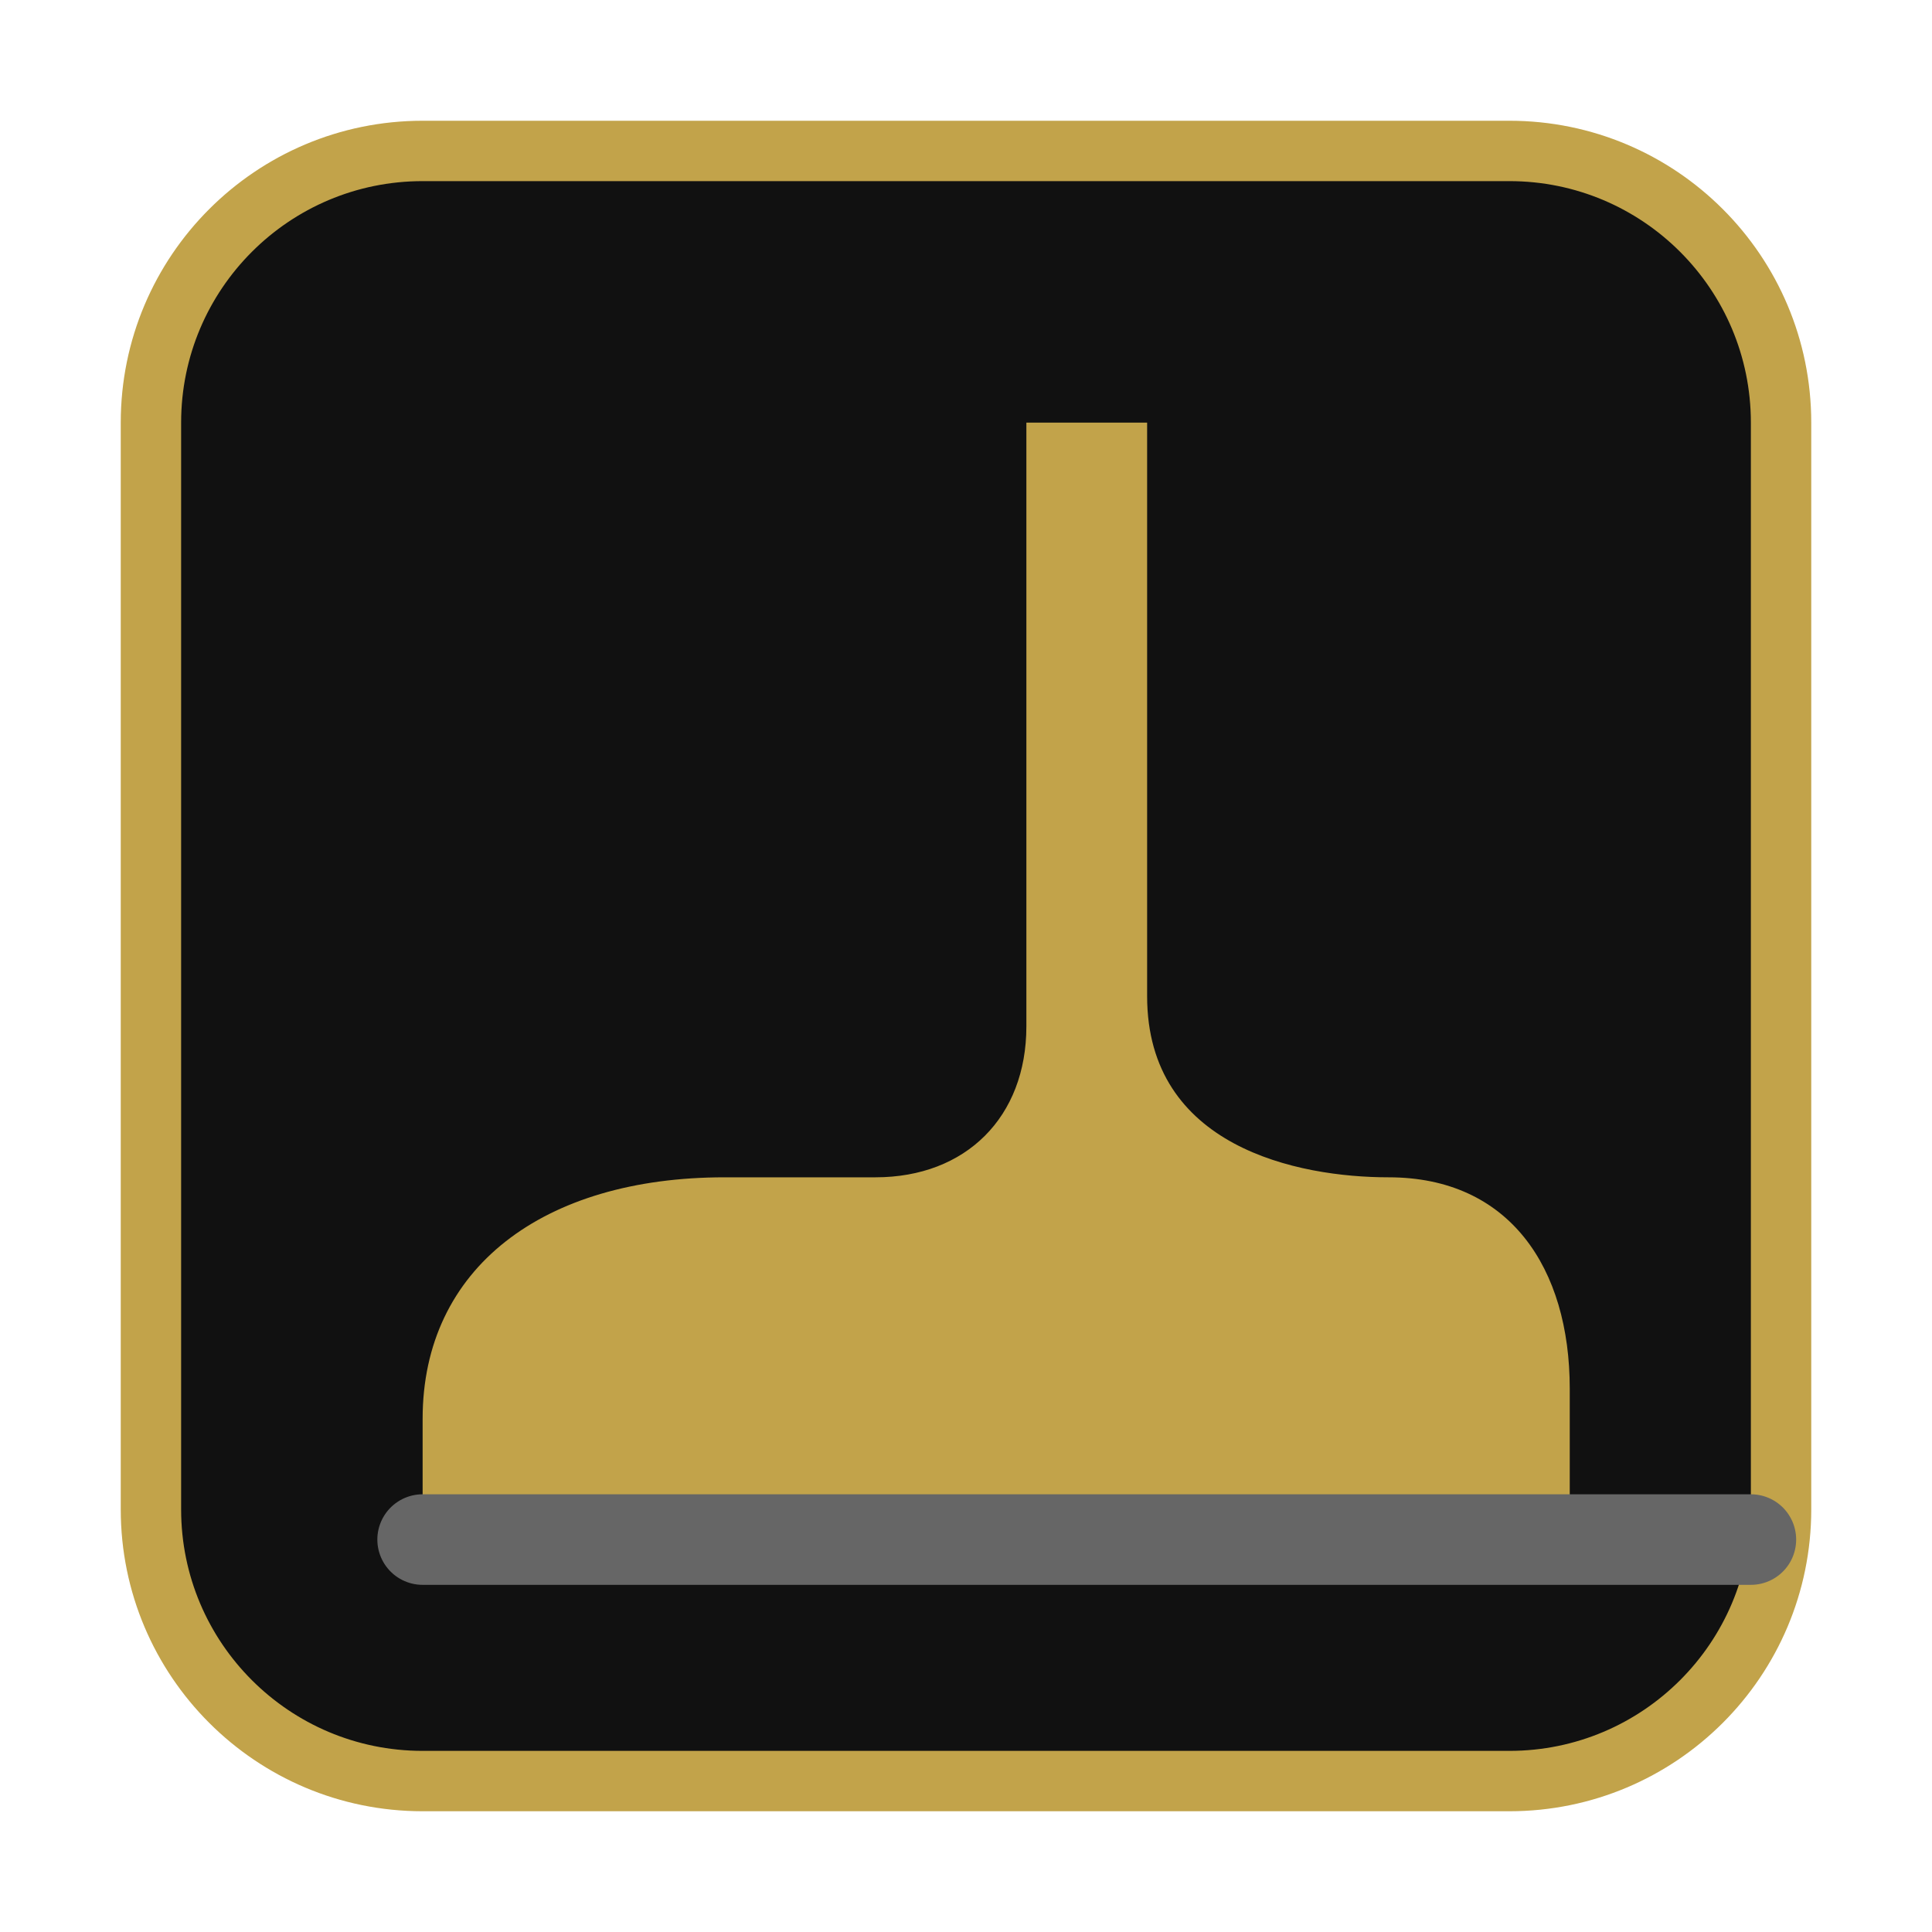
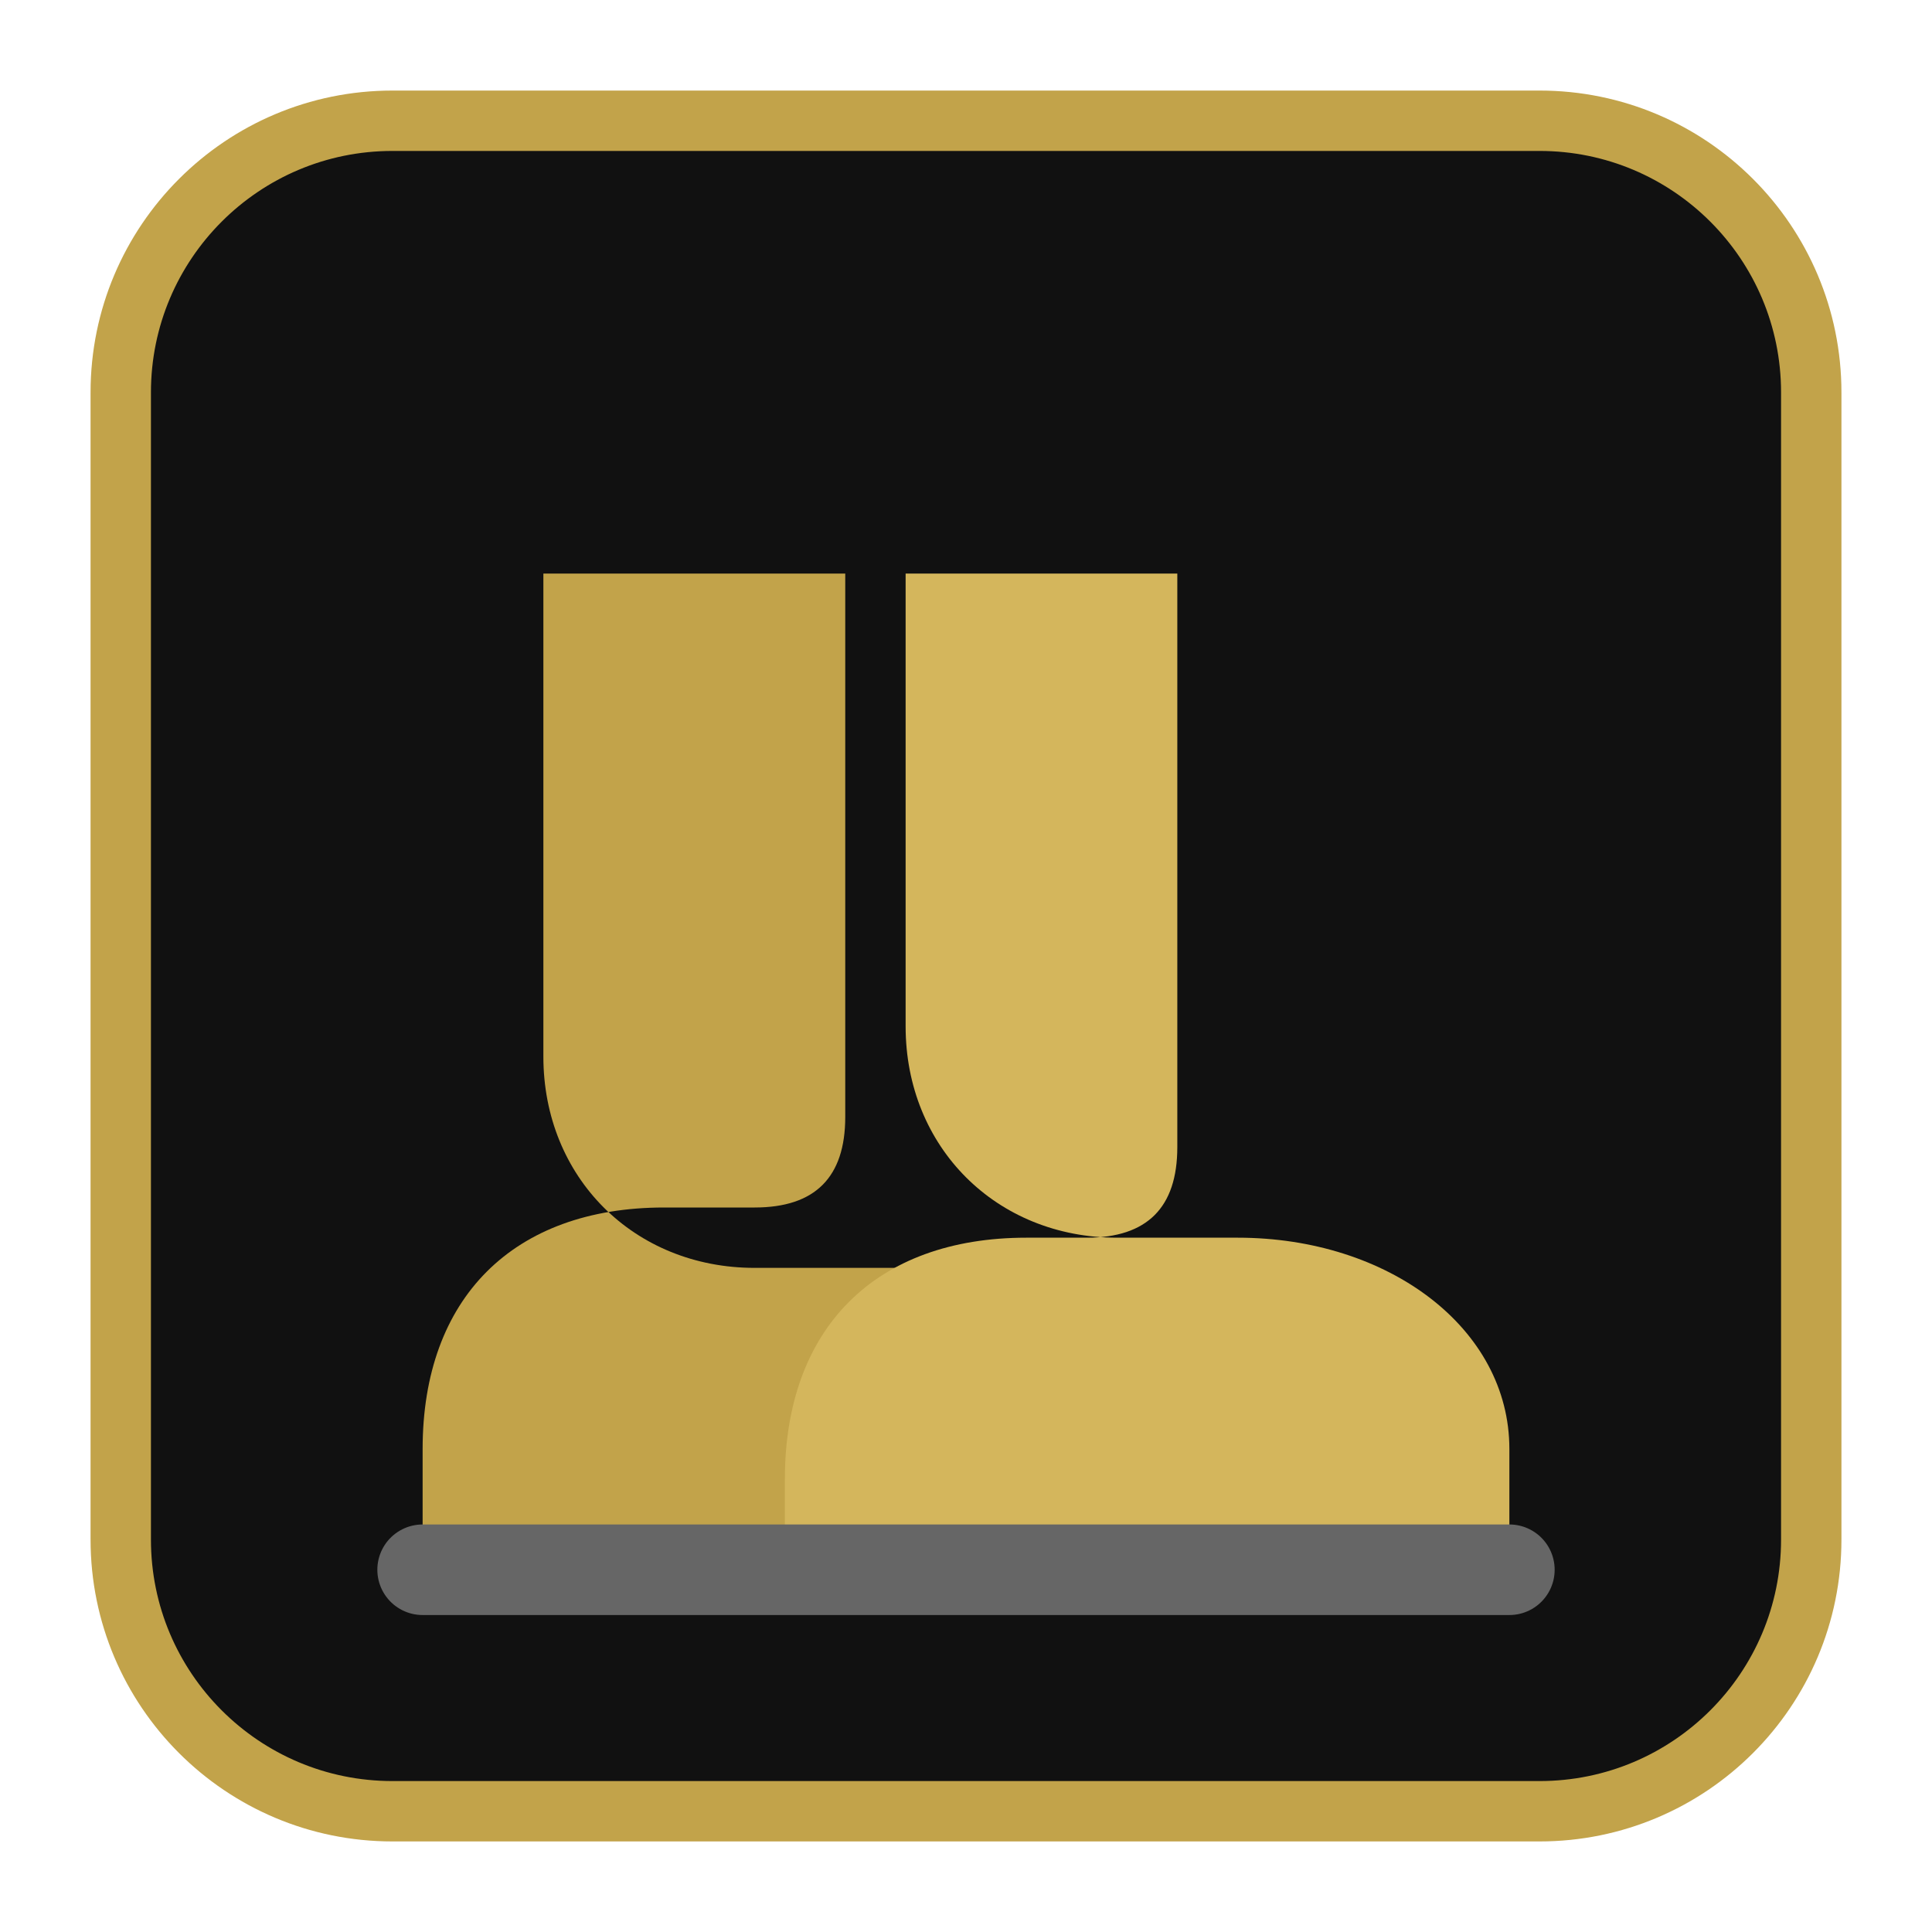
- <svg xmlns="http://www.w3.org/2000/svg" width="128" height="128" viewBox="0 0 128 128">
-   <rect x="10" y="10" width="108" height="108" rx="18" fill="#111" stroke="#c2a34a" stroke-width="4" />
-   <path d="M44 28h32v38c0 10 10 12 16 12 8 0 12 6 12 14v10H28v-8c0-10 8-16 20-16h10c6 0 10-4 10-10V28z" fill="#c2a34a" />
-   <path d="M28 102h88" stroke="#666" stroke-width="6" stroke-linecap="round" />
+ <svg xmlns="http://www.w3.org/2000/svg" viewBox="0 0 128 128">
+   <rect x="8" y="8" width="112" height="112" rx="18" fill="#111111" stroke="#c2a34a" stroke-width="4" />
+   <path d="M36 38             v32             c0 8 6 14 14 14             h10             c10 0 18 6 18 14             v6             H28             v-8             c0-10 6-16 16-16             h6             c4 0 6-2 6-6             V38             Z" fill="#c2a34a" />
+   <path d="M60 38             v30             c0 8 6 14 14 14             h8             c10 0 18 6 18 14             v8             H52             v-6             c0-10 6-16 16-16             h4             c4 0 6-2 6-6             V38             Z" fill="#d4b65c" />
+   <line x1="28" y1="104" x2="100" y2="104" stroke="#666666" stroke-width="6" stroke-linecap="round" />
</svg>
